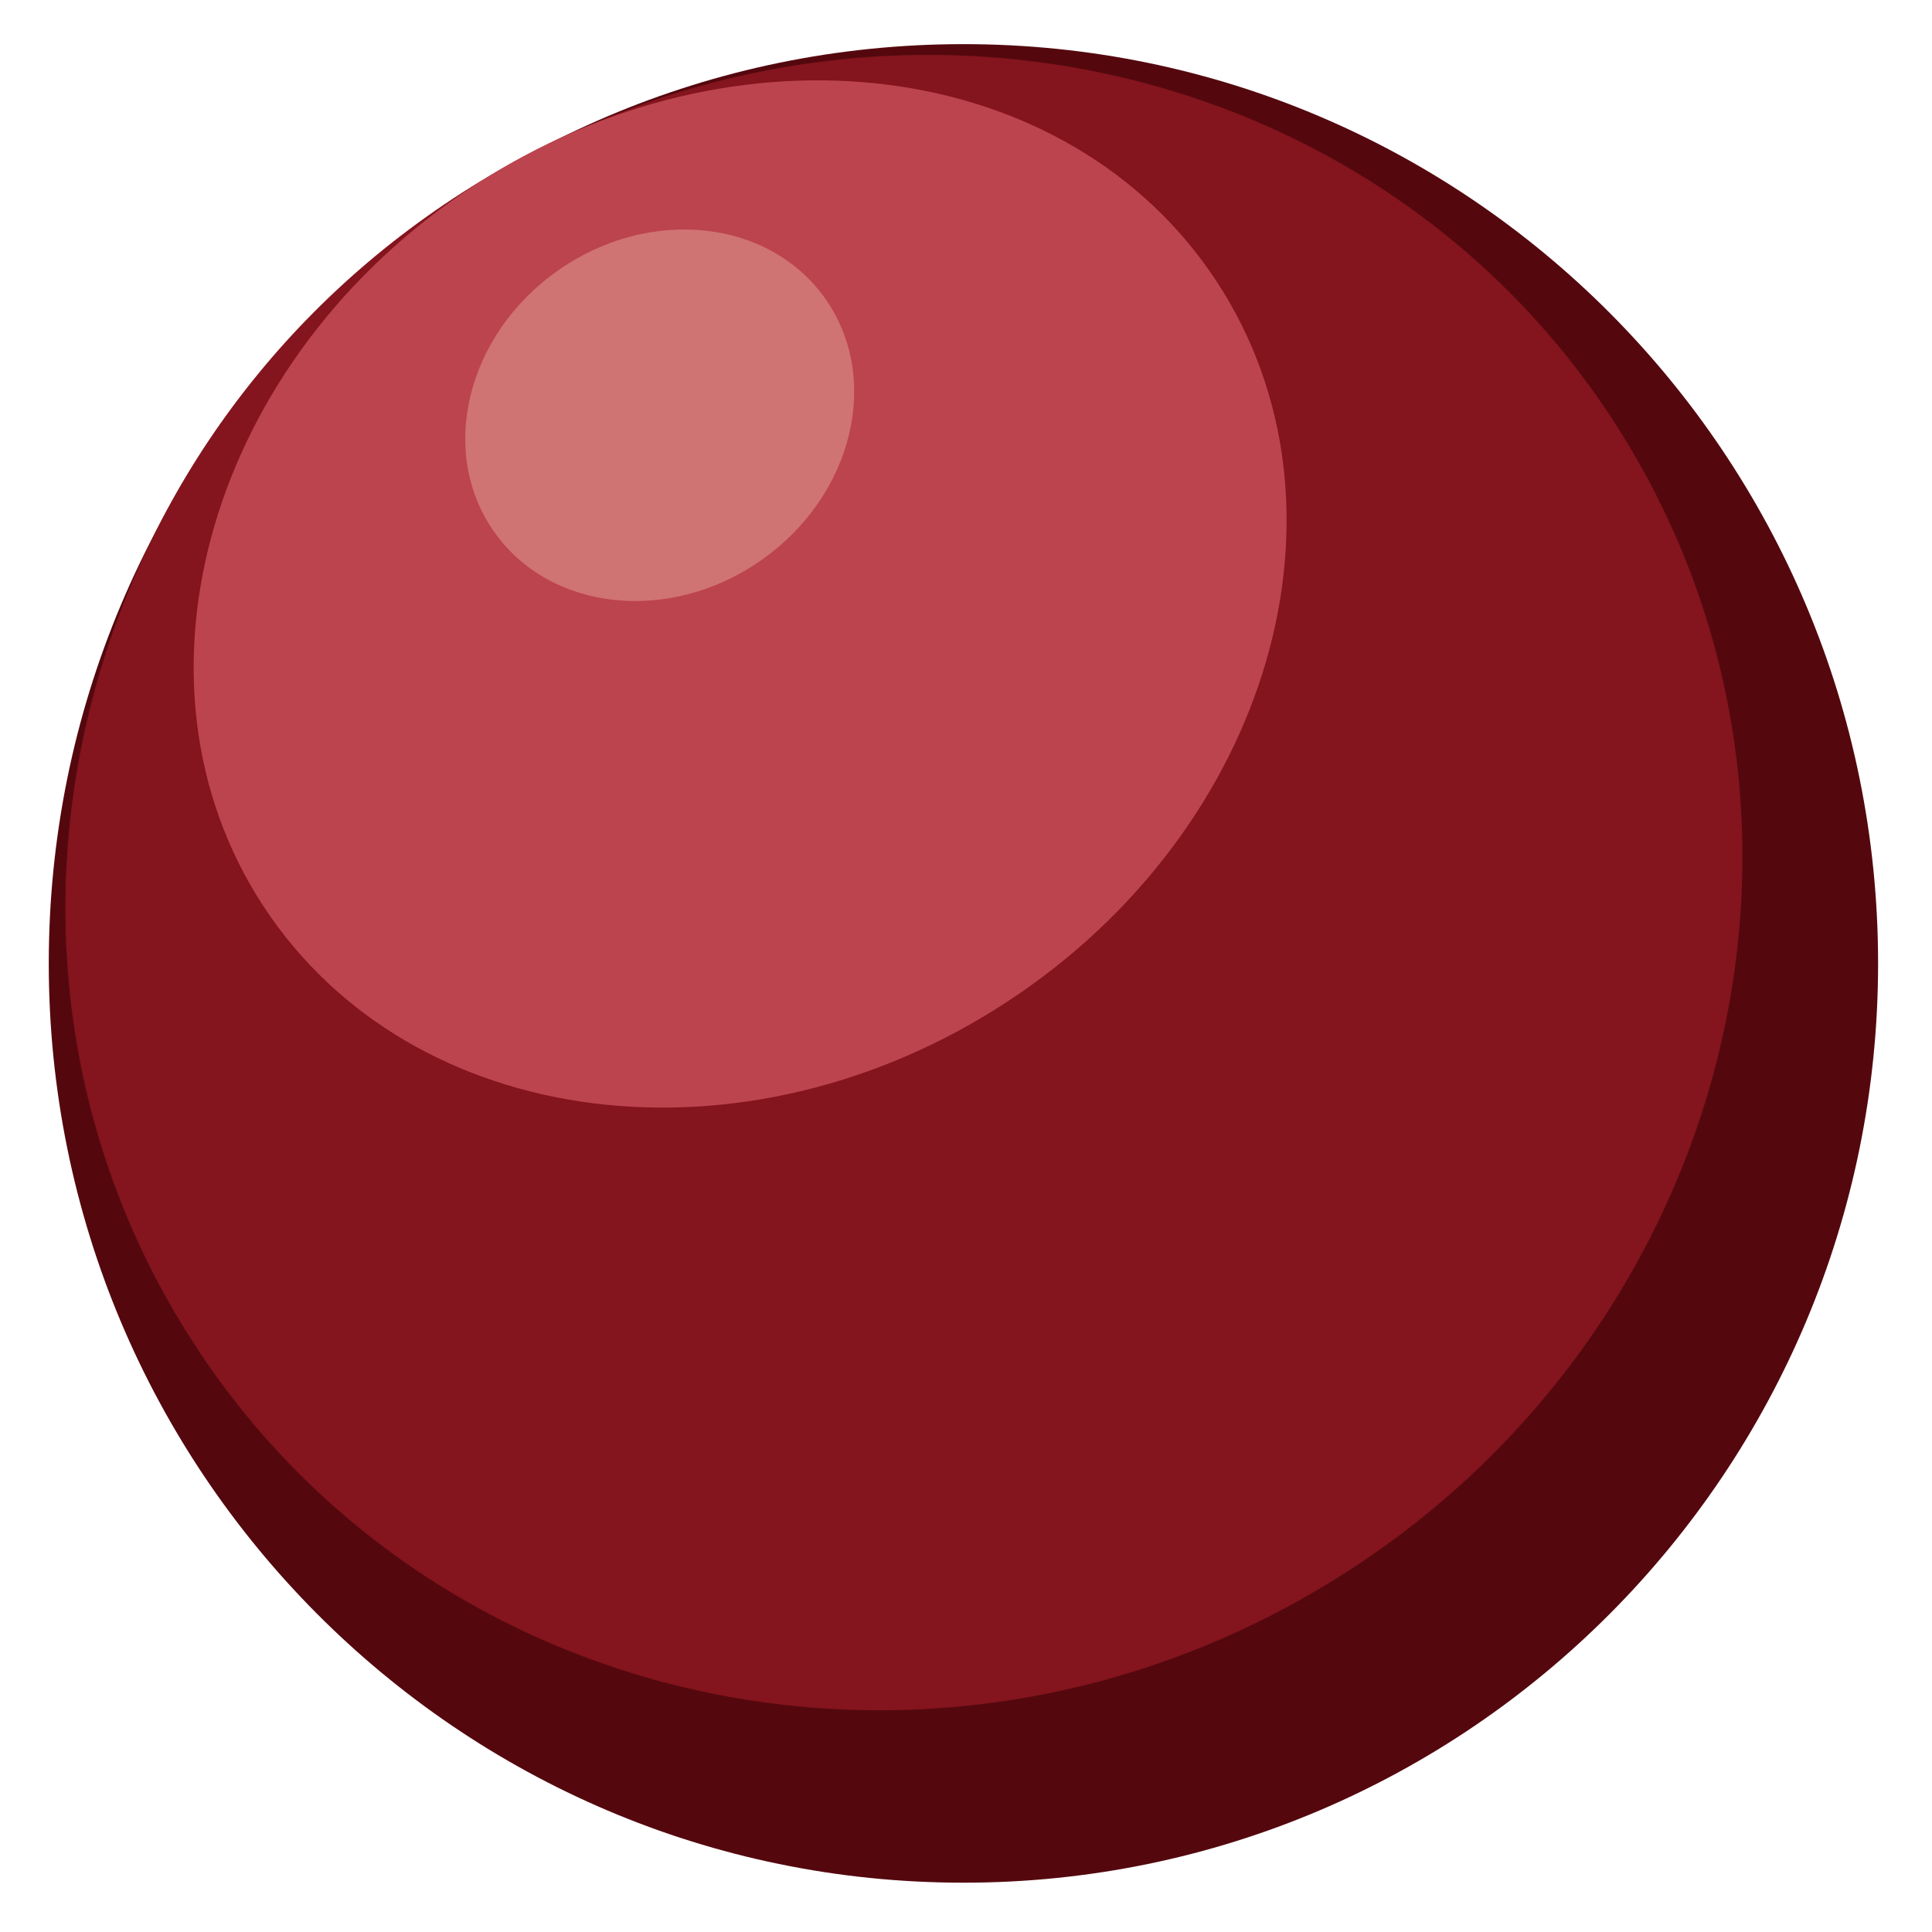
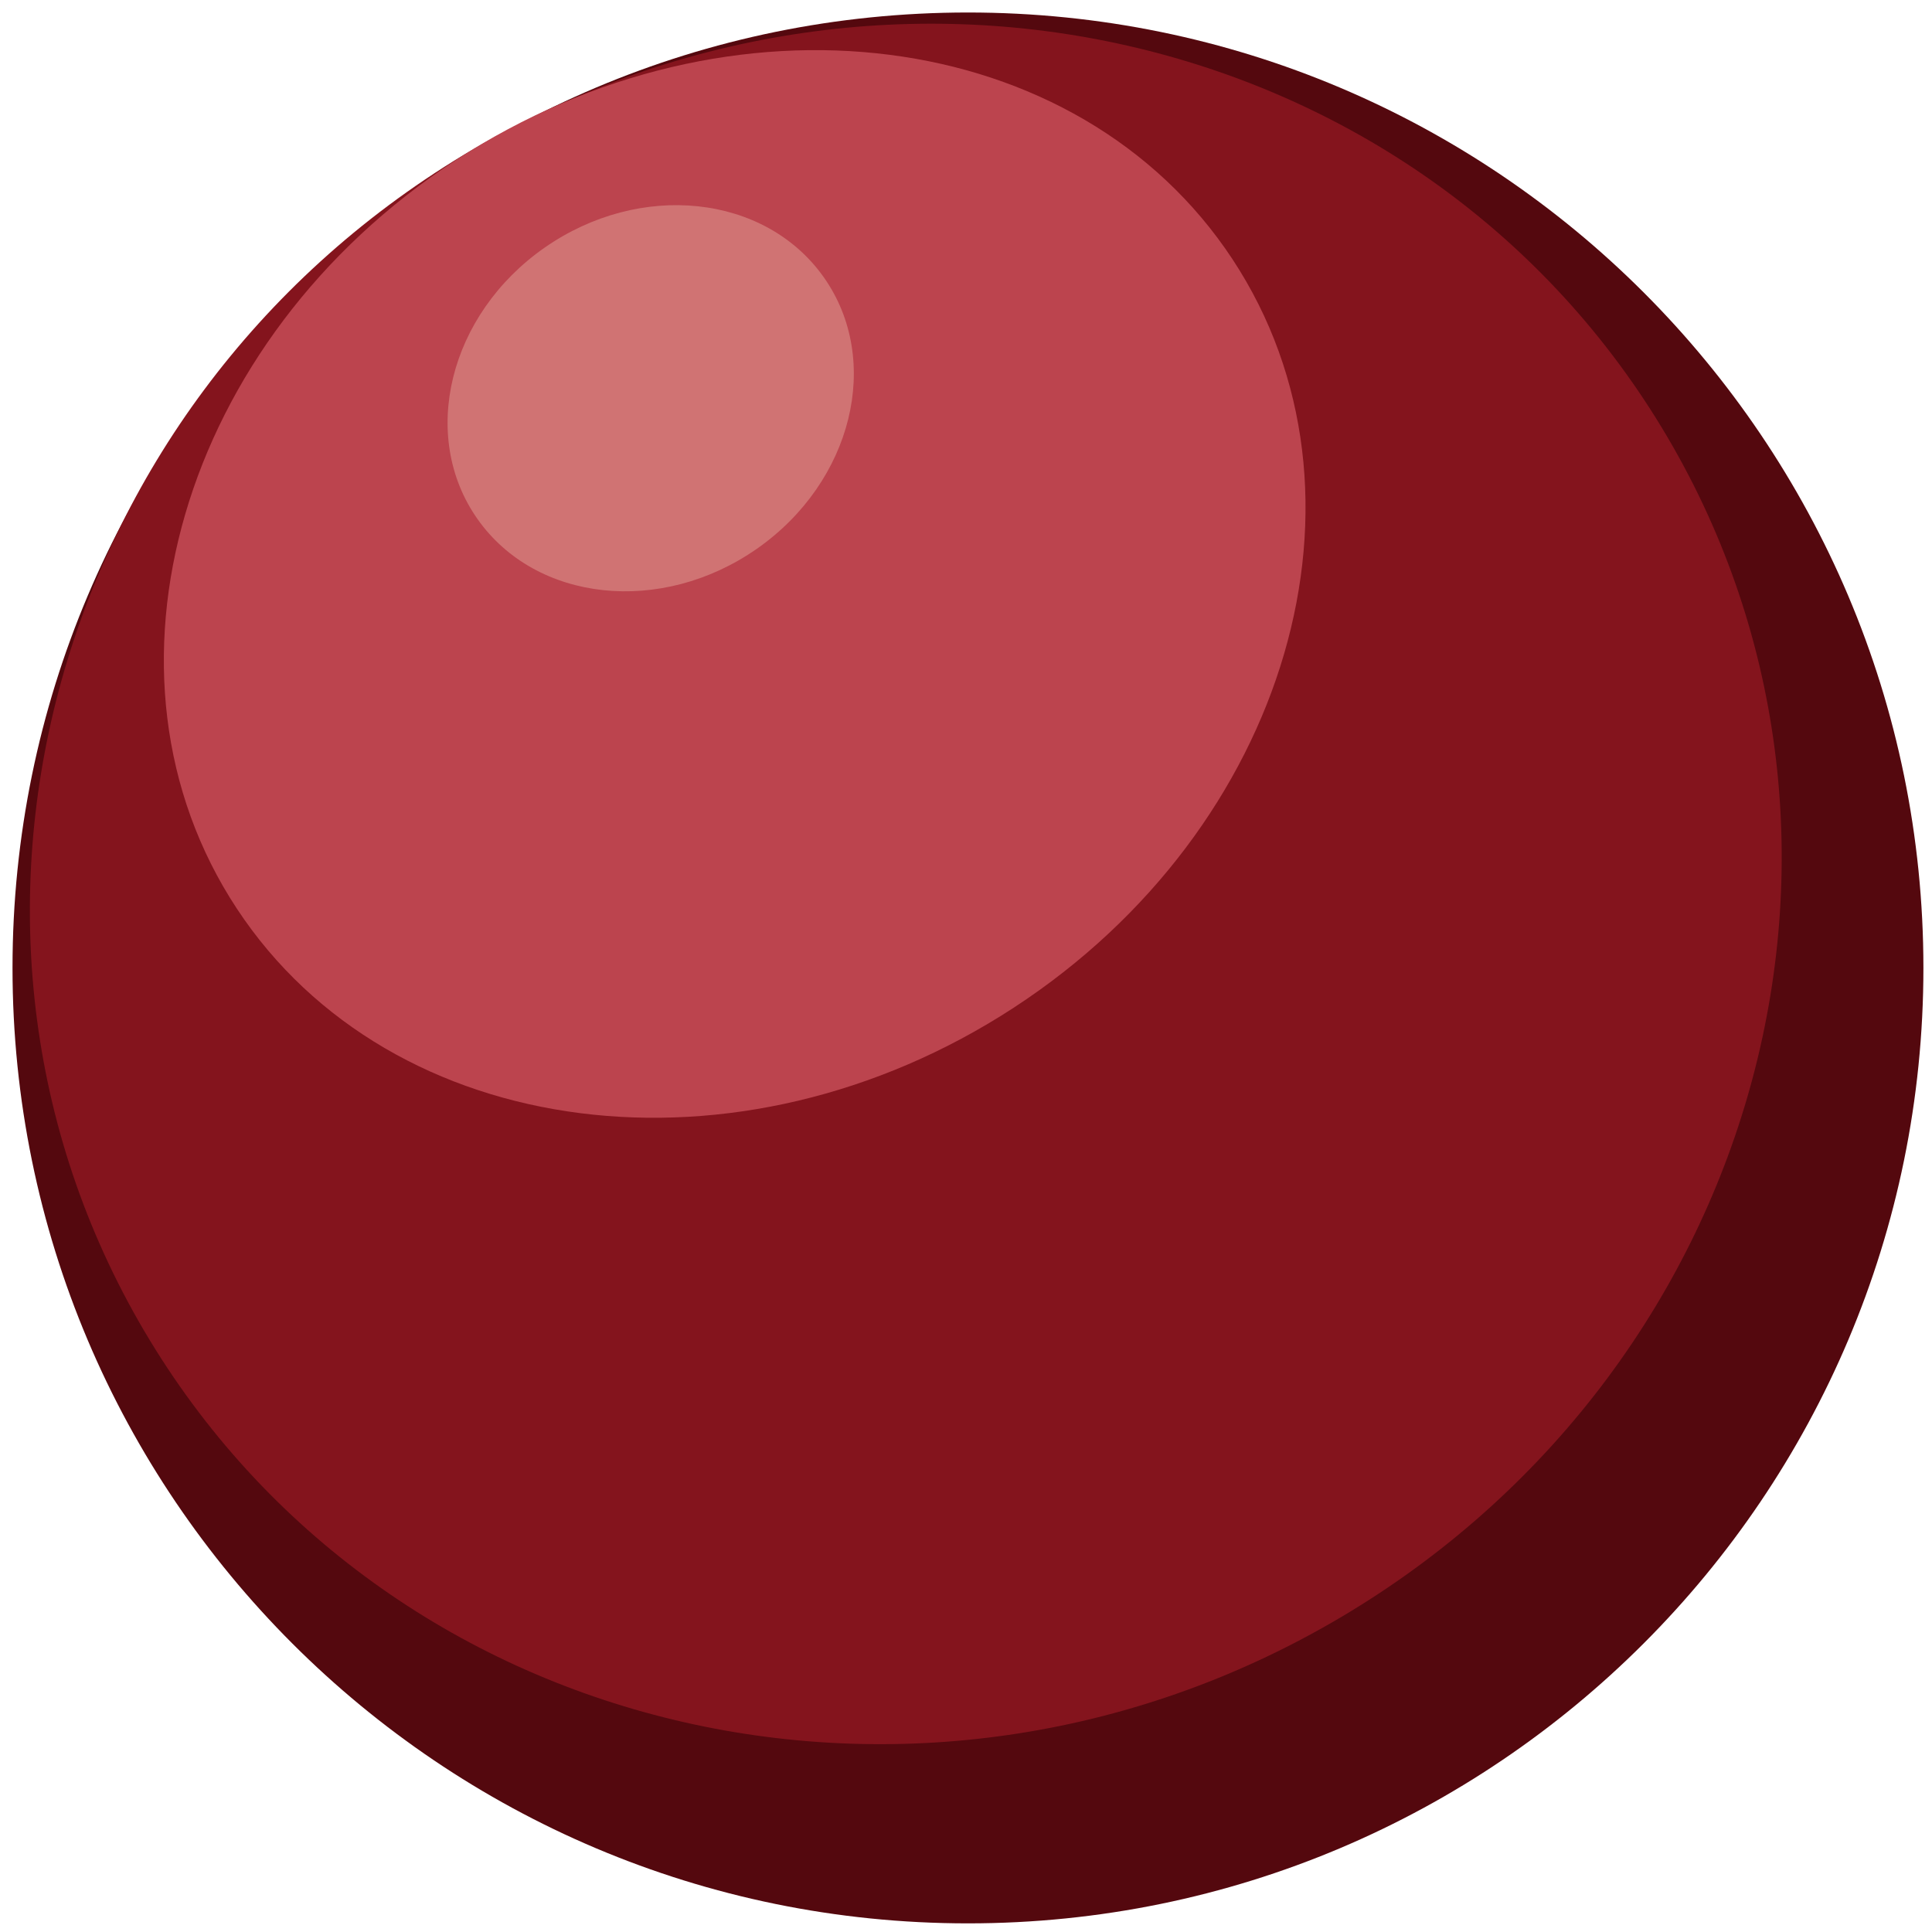
- <svg xmlns="http://www.w3.org/2000/svg" id="ehnPv1x25VC1" viewBox="0 0 100 100" shape-rendering="geometricPrecision" text-rendering="geometricPrecision" version="1.1" width="100" height="100">
+ <svg xmlns="http://www.w3.org/2000/svg" id="ehnPv1x25VC1" viewBox="0 0 130 130" shape-rendering="geometricPrecision" text-rendering="geometricPrecision" version="1.1" width="130" height="130">
  <defs id="defs3851" />
-   <ellipse id="ellipse162680" rx="47.343" ry="47.582" fill="#284e95" stroke="none" stroke-width="0" cx="49.867" cy="49.866" style="fill:#54080e;fill-opacity:1" />
-   <ellipse id="ehnPv1x25VC2" rx="43.814" ry="42.406" fill="#284e95" stroke="none" stroke-width="0" cx="16.461" cy="63.325" style="fill:#84141d;fill-opacity:1" transform="matrix(0.8549648,-0.518686,0.5165898,0.856233,0,0)" />
-   <ellipse id="ellipse159132" rx="29.496" ry="25.23" fill="#284e95" stroke="none" stroke-width="0" cx="15.181" cy="46.715" style="fill:#bc444e;fill-opacity:1" transform="rotate(-33.25003)" />
-   <ellipse id="ehnPv1x25VC3" fill="#a7b4cd" stroke="none" stroke-width="0" cx="15.598" cy="37.212" style="fill:#d07373;fill-opacity:1" rx="10.481" ry="9.159" transform="rotate(-35.06971)" />
+   <ellipse id="ellipse162680" rx="64.29" ry="64.289" fill="#284e95" stroke="none" stroke-width="0" cx="65.132" cy="65.13" style="fill:#54080e;fill-opacity:1" />
+   <ellipse id="ehnPv1x25VC2" rx="59.417" ry="57.374" fill="#284e95" stroke="none" stroke-width="0" cx="21.276" cy="82.418" style="fill:#84141d;fill-opacity:1" transform="matrix(0.8561241,-0.5167704,0.5185052,0.8550745,0,0)" />
+   <ellipse id="ellipse159132" rx="39.993" ry="34.14" fill="#284e95" stroke="none" stroke-width="0" cx="19.659" cy="59.92" style="fill:#bc444e;fill-opacity:1" transform="matrix(0.8375532,-0.5463558,0.5502326,0.8350114,0,0)" />
+   <ellipse id="ehnPv1x25VC3" fill="#a7b4cd" stroke="none" stroke-width="0" cx="20.327" cy="47.041" style="fill:#d07373;fill-opacity:1" rx="14.209" ry="12.395" transform="matrix(0.8198159,-0.5726272,0.5765183,0.8170842,0,0)" />
</svg>
